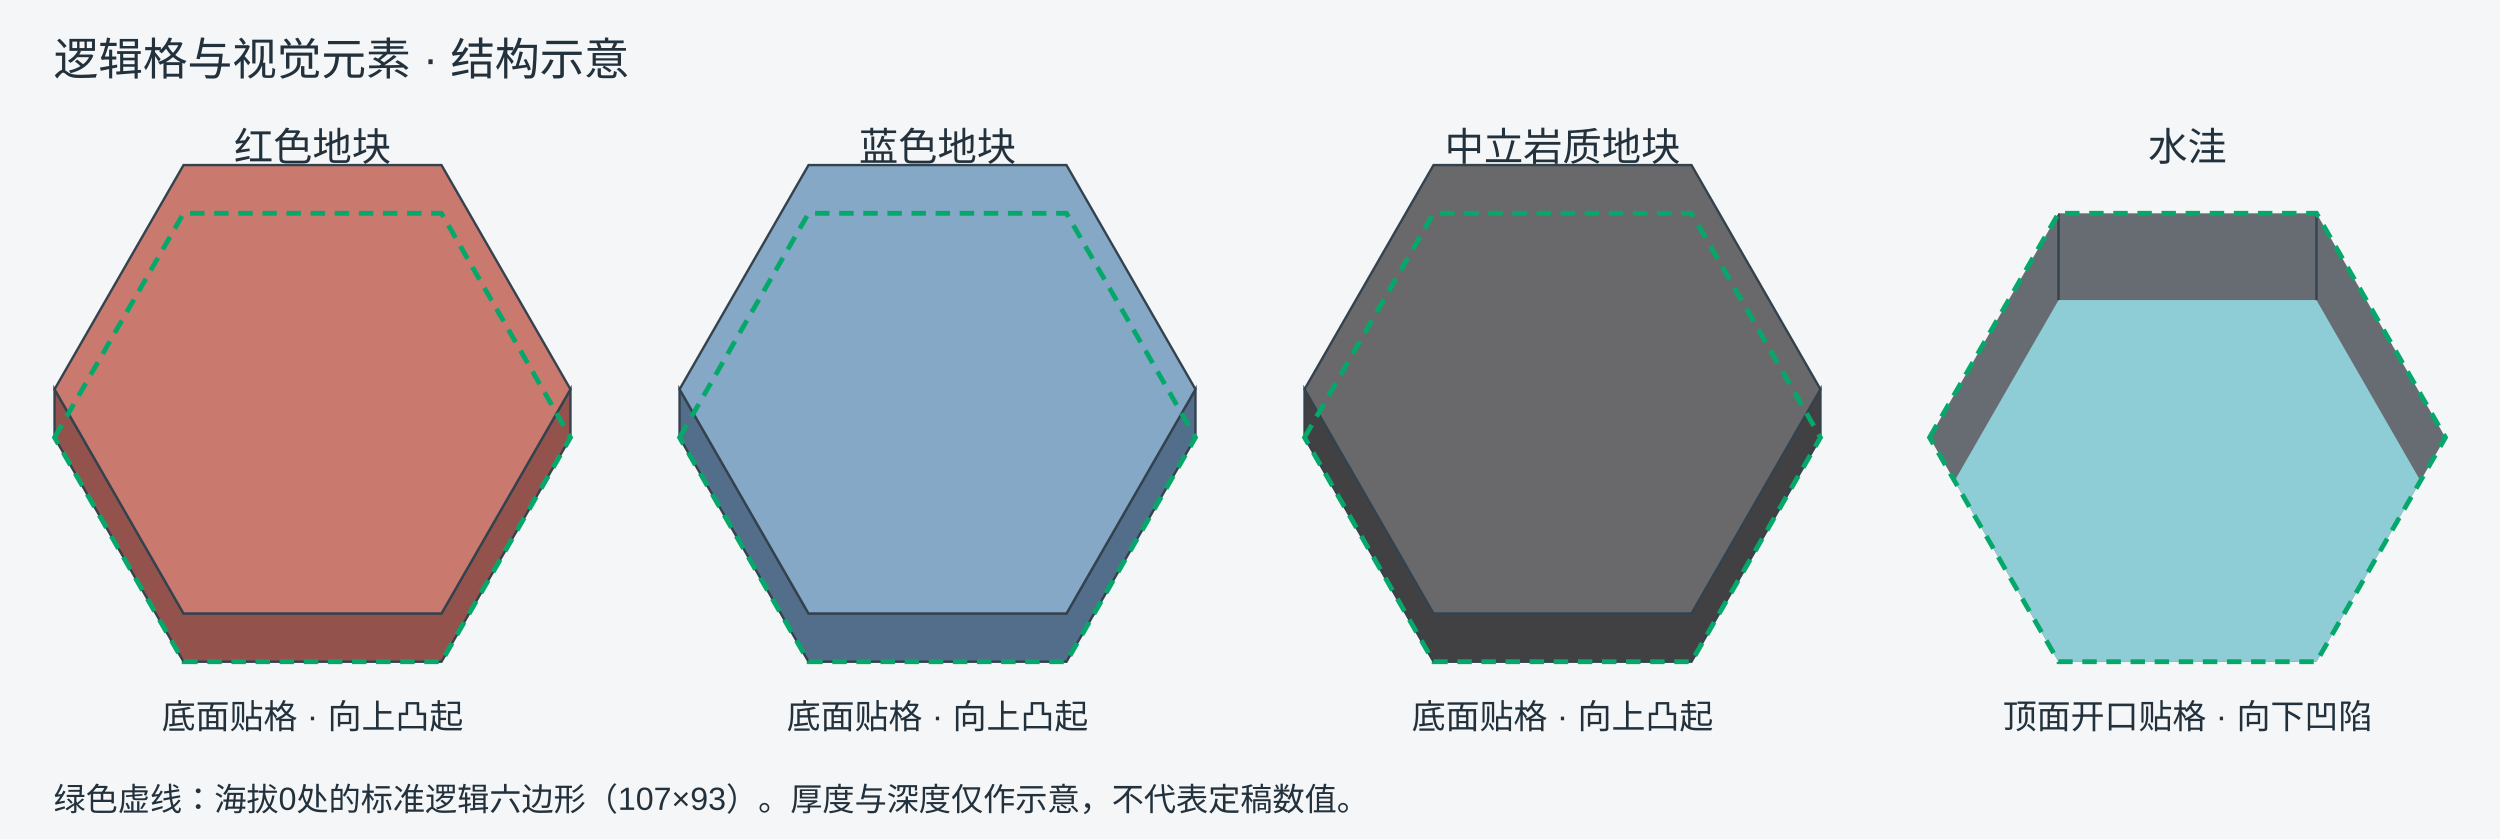
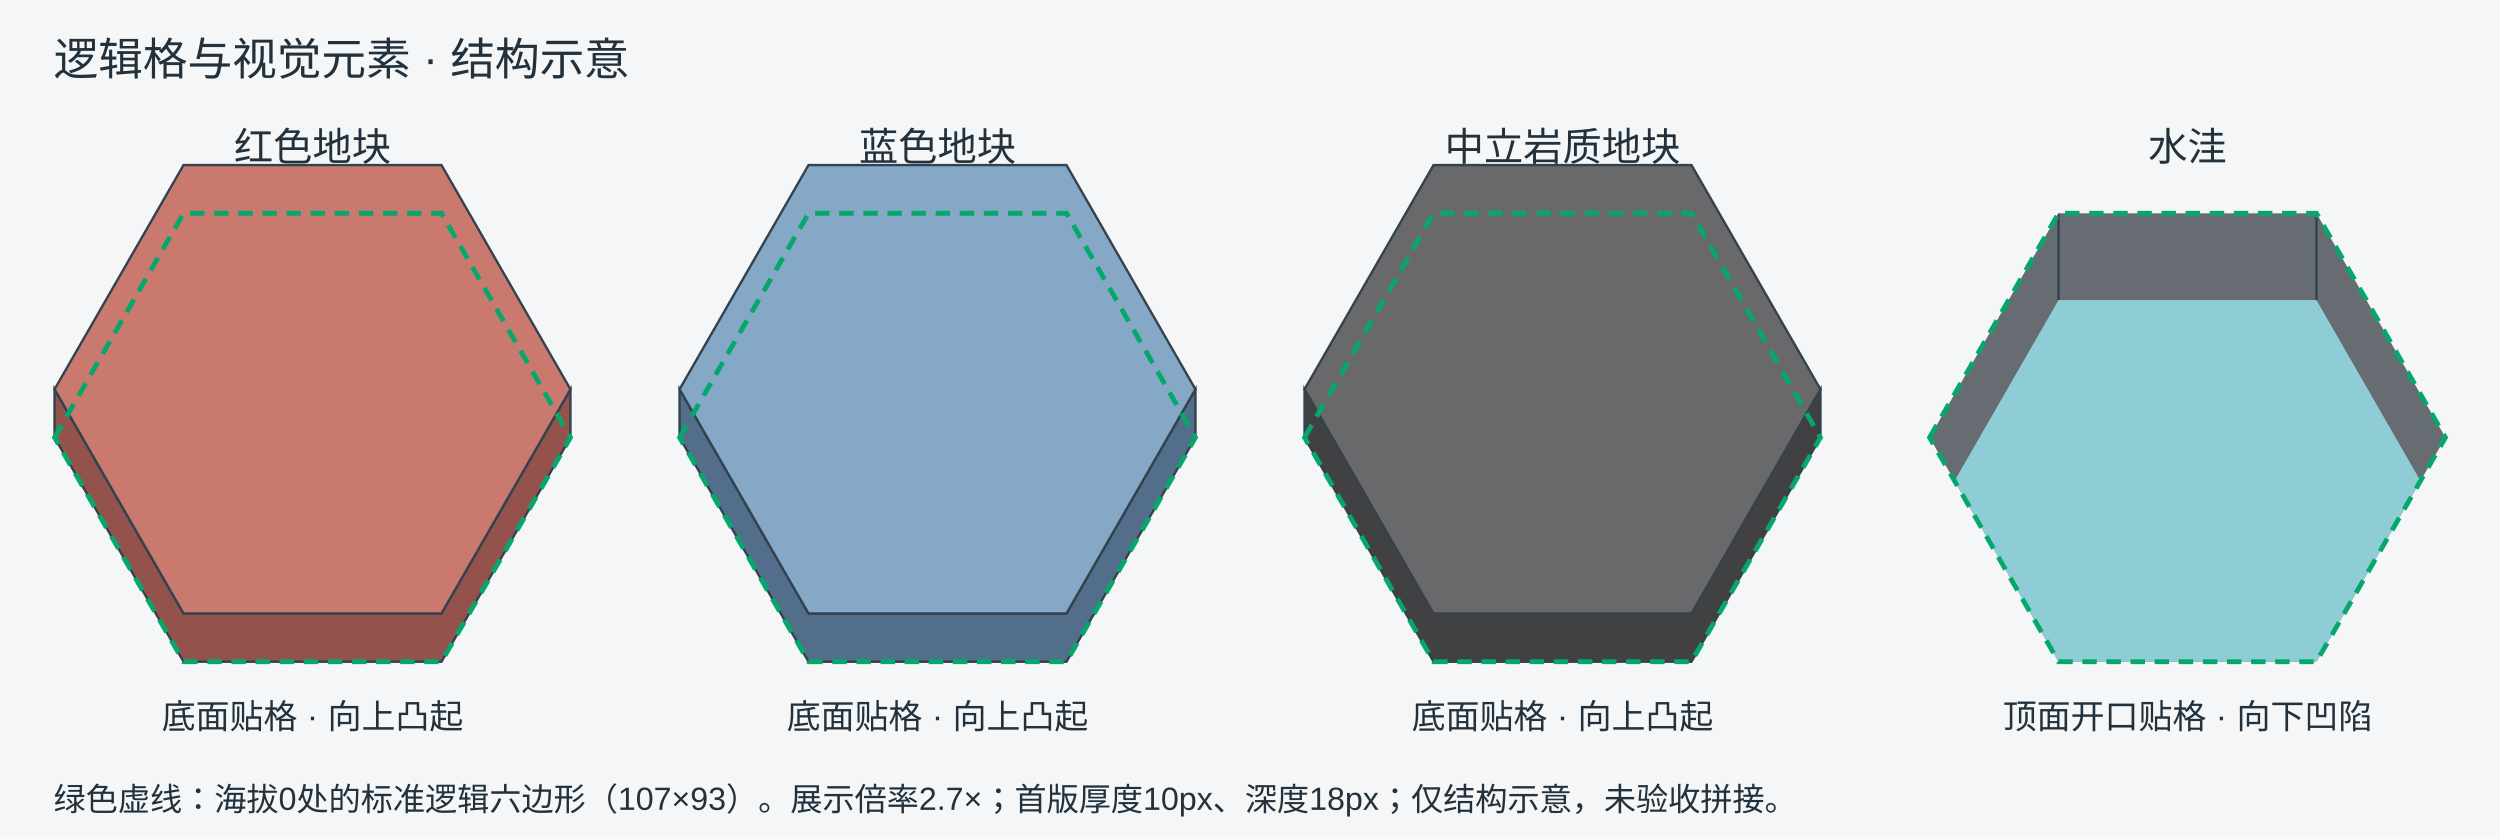
<svg xmlns="http://www.w3.org/2000/svg" width="1400" height="470" viewBox="0 0 1400 470">
  <style>text{font-family:Microsoft YaHei,Arial,sans-serif;fill:#22313c}</style>
  <rect width="1400" height="470" fill="#f4f6f8" />
  <text x="30" y="42" font-size="25">逻辑格与视觉元素 · 结构示意</text>
  <text x="175" y="90" text-anchor="middle" font-size="22">红色地块</text>
  <g transform="translate(175,245) scale(2.7)">
    <path d="M-53.5,-10 L-26.75,36.5 H26.75 L53.5,-10 V0 L26.75,46.5 H-26.75 L-53.5,0Z" fill="#93534c" stroke="#34424e" stroke-width=".5" />
    <polygon points="-53.5,-10 -26.75,-56.5 26.75,-56.5 53.5,-10 26.75,36.5 -26.75,36.5" fill="#ca796e" stroke="#34424e" stroke-width=".5" />
    <polygon points="-53.5,0 -26.75,-46.5 26.75,-46.5 53.5,0 26.75,46.5 -26.75,46.5" fill="none" stroke="#05a86a" stroke-width="1" stroke-dasharray="3 2" />
  </g>
  <text x="175" y="408" text-anchor="middle" font-size="19">底面贴格 · 向上凸起</text>
  <text x="525" y="90" text-anchor="middle" font-size="22">蓝色地块</text>
  <g transform="translate(525,245) scale(2.7)">
    <path d="M-53.5,-10 L-26.75,36.5 H26.75 L53.5,-10 V0 L26.75,46.5 H-26.75 L-53.5,0Z" fill="#526e8b" stroke="#34424e" stroke-width=".5" />
    <polygon points="-53.5,-10 -26.75,-56.5 26.75,-56.5 53.5,-10 26.75,36.5 -26.75,36.5" fill="#84a8c6" stroke="#34424e" stroke-width=".5" />
    <polygon points="-53.5,0 -26.75,-46.5 26.75,-46.5 53.5,0 26.75,46.5 -26.75,46.5" fill="none" stroke="#05a86a" stroke-width="1" stroke-dasharray="3 2" />
  </g>
  <text x="525" y="408" text-anchor="middle" font-size="19">底面贴格 · 向上凸起</text>
  <text x="875" y="90" text-anchor="middle" font-size="22">中立岩质地块</text>
  <g transform="translate(875,245) scale(2.7)">
    <path d="M-53.5,-10 L-26.75,36.5 H26.75 L53.5,-10 V0 L26.75,46.5 H-26.75 L-53.5,0Z" fill="#414144" stroke="#34424e" stroke-width=".5" />
    <polygon points="-53.5,-10 -26.75,-56.5 26.75,-56.5 53.5,-10 26.75,36.5 -26.75,36.5" fill="#69696c" stroke="#34424e" stroke-width=".5" />
    <polygon points="-53.5,0 -26.75,-46.5 26.75,-46.5 53.5,0 26.75,46.5 -26.75,46.5" fill="none" stroke="#05a86a" stroke-width="1" stroke-dasharray="3 2" />
  </g>
  <text x="875" y="408" text-anchor="middle" font-size="19">底面贴格 · 向上凸起</text>
  <text x="1225" y="90" text-anchor="middle" font-size="22">水洼</text>
  <g transform="translate(1225,245) scale(2.7)">
    <defs>
      <clipPath id="opening">
        <polygon points="-53.5,0 -26.75,-46.5 26.75,-46.5 53.5,0 26.75,46.5 -26.75,46.5" />
      </clipPath>
    </defs>
    <g clip-path="url(#opening)">
      <polygon points="-53.5,0 -26.75,-46.5 26.75,-46.5 53.5,0 26.75,46.5 -26.75,46.5" fill="#676b72" />
      <polygon points="-53.5,18 -26.75,-28.5 26.75,-28.5 53.5,18 26.75,64.5 -26.75,64.5" fill="#8ecdd5" />
      <path d="M-53.5,0 V18 M-26.75,-46.5 V-28.5 M26.75,-46.5 V-28.5 M53.5,0 V18" stroke="#34424e" stroke-width=".5" />
    </g>
    <polygon points="-53.5,0 -26.75,-46.5 26.75,-46.5 53.5,0 26.75,46.5 -26.75,46.5" fill="none" stroke="#05a86a" stroke-width="1" stroke-dasharray="3 2" />
  </g>
  <text x="1225" y="408" text-anchor="middle" font-size="19">顶面开口贴格 · 向下凹陷</text>
-   <text x="30" y="454" font-size="18">绿色虚线：海拔0处的标准逻辑六边形（107×93）。厚度与深度仅作示意，不代表定稿数值。</text>
+   <text x="30" y="454" font-size="18">绿色虚线：海拔0处的标准逻辑六边形（107×93）。展示倍率2.7×；首版厚度10px、深度18px；仅结构示意，未验收拼接。</text>
</svg>
